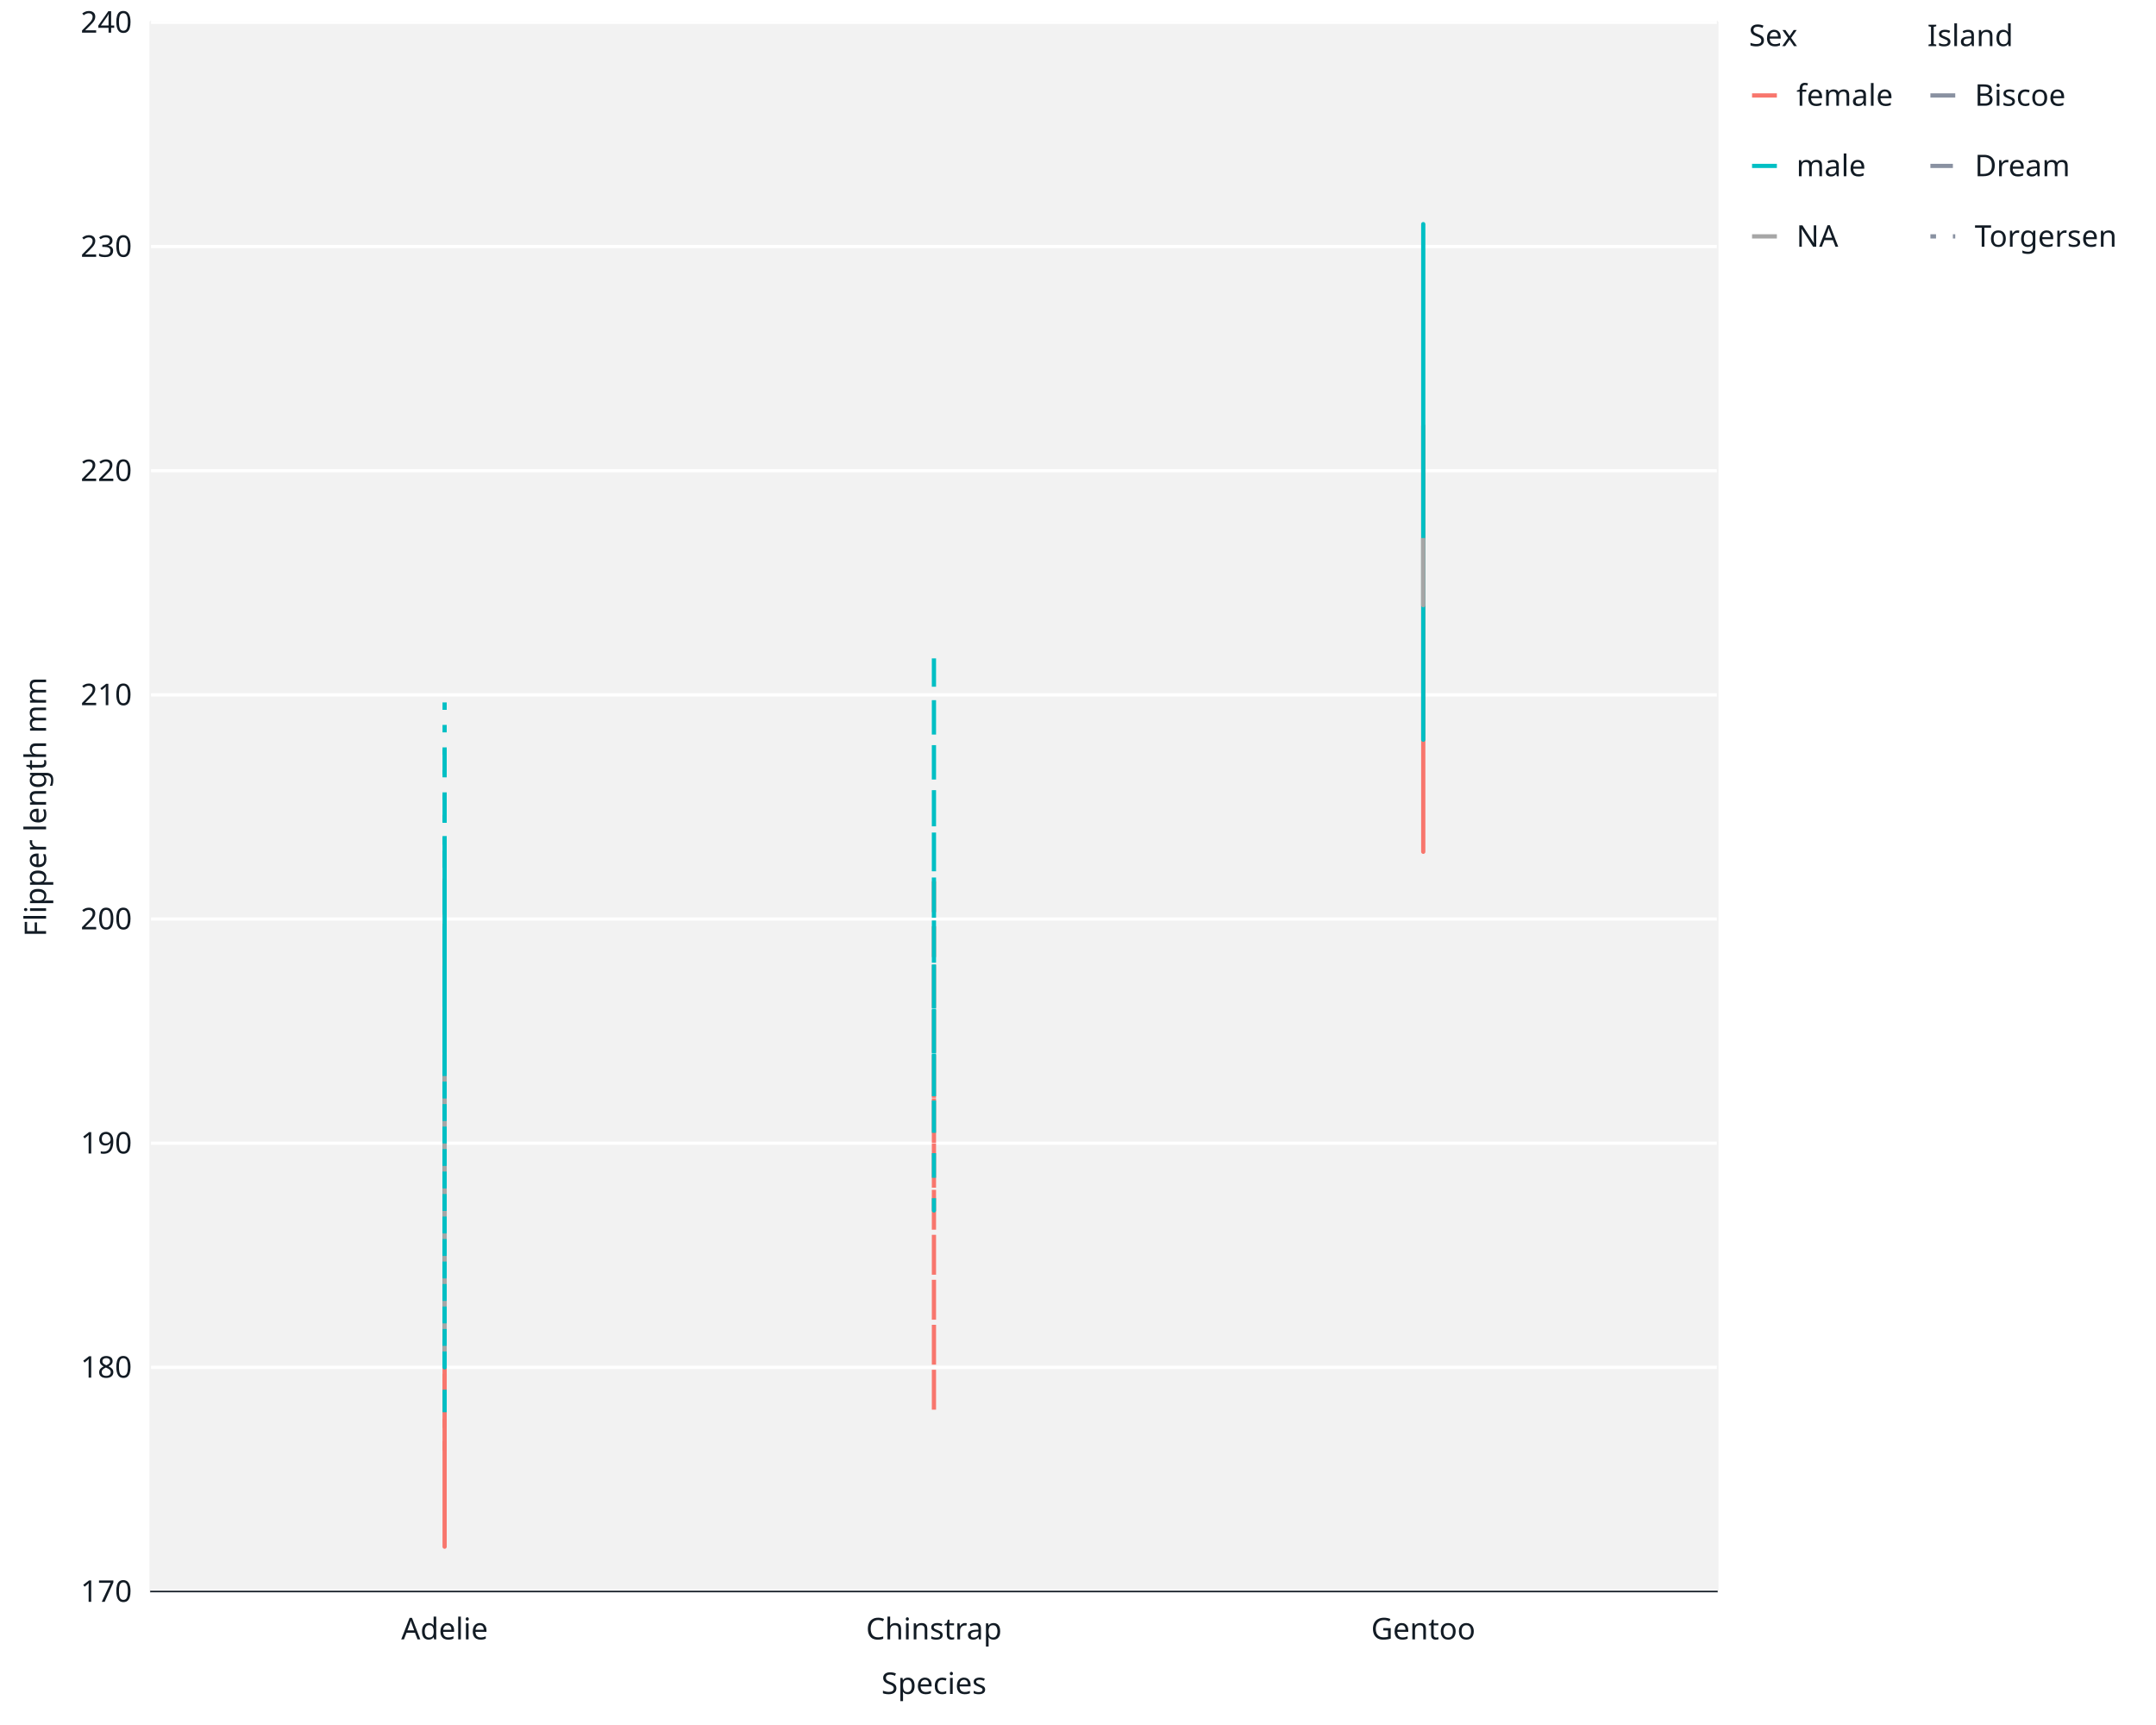
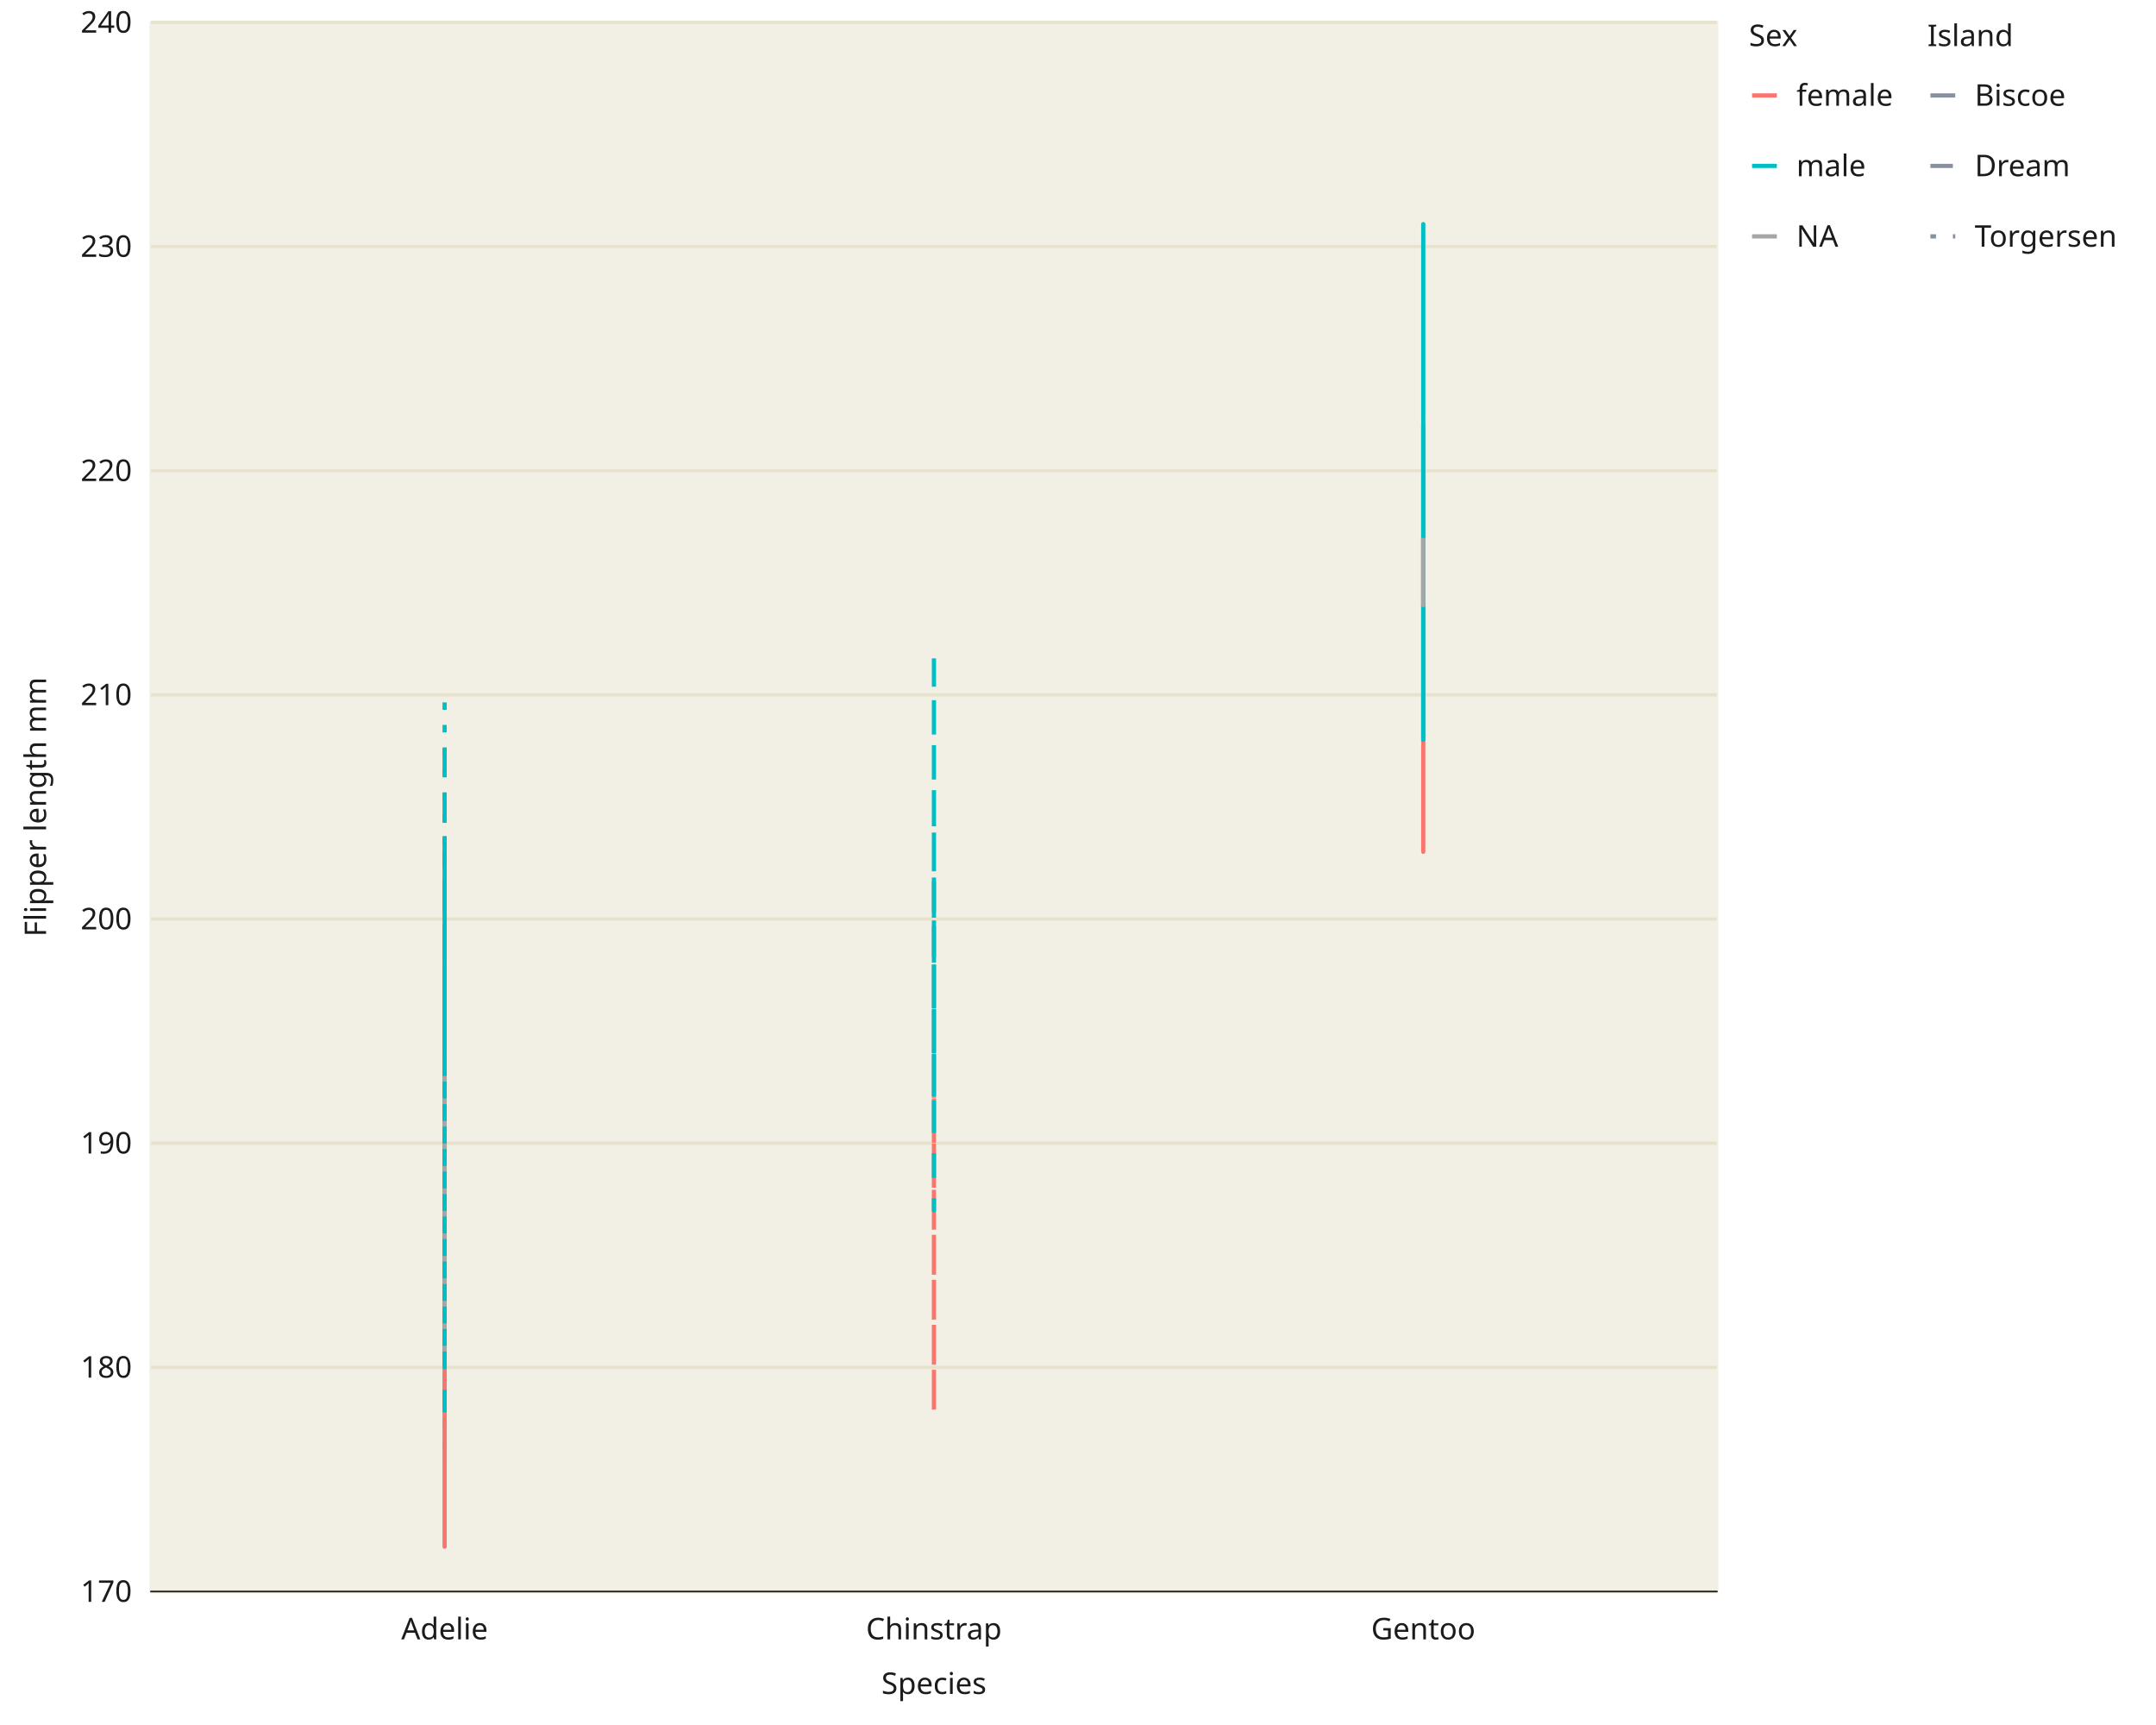
<svg xmlns="http://www.w3.org/2000/svg" class="svglite" data-engine-version="2.0" width="720.00pt" height="576.00pt" viewBox="0 0 720.00 576.00">
  <defs>
    <style type="text/css">
    .svglite line, .svglite polyline, .svglite polygon, .svglite path, .svglite rect, .svglite circle {
      fill: none;
      stroke: #000000;
      stroke-linecap: round;
      stroke-linejoin: round;
      stroke-miterlimit: 10.00;
    }
  </style>
  </defs>
  <rect width="100%" height="100%" style="stroke: none; fill: #FFFFFF;" />
  <defs>
    <clipPath id="cpMC4wMHw3MjAuMDB8MC4wMHw1NzYuMDA=">
      <rect x="0.00" y="0.00" width="720.00" height="576.00" />
    </clipPath>
  </defs>
  <g clip-path="url(#cpMC4wMHw3MjAuMDB8MC4wMHw1NzYuMDA=)">
    <rect x="0.00" y="0.00" width="720.00" height="576.00" style="stroke-width: 1.07; stroke: #FFFFFF; fill: #FFFFFF;" />
-     <rect x="50.43" y="7.47" width="522.92" height="523.96" style="stroke-width: 1.07; stroke: #F2F2F2; fill: #F2F2F2;" />
-     <polyline points="50.43,531.43 573.35,531.43 " style="stroke-width: 1.07; stroke: #FFFFFF; stroke-linecap: butt;" />
-     <polyline points="50.43,456.58 573.35,456.58 " style="stroke-width: 1.07; stroke: #FFFFFF; stroke-linecap: butt;" />
-     <polyline points="50.43,381.73 573.35,381.73 " style="stroke-width: 1.07; stroke: #FFFFFF; stroke-linecap: butt;" />
-     <polyline points="50.43,306.88 573.35,306.88 " style="stroke-width: 1.07; stroke: #FFFFFF; stroke-linecap: butt;" />
-     <polyline points="50.43,232.03 573.35,232.03 " style="stroke-width: 1.07; stroke: #FFFFFF; stroke-linecap: butt;" />
-     <polyline points="50.43,157.18 573.35,157.18 " style="stroke-width: 1.07; stroke: #FFFFFF; stroke-linecap: butt;" />
-     <polyline points="50.43,82.32 573.35,82.32 " style="stroke-width: 1.07; stroke: #FFFFFF; stroke-linecap: butt;" />
-     <polyline points="50.43,7.47 573.35,7.47 " style="stroke-width: 1.07; stroke: #FFFFFF; stroke-linecap: butt;" />
+     <rect x="50.43" y="7.47" width="522.92" height="523.96" style="stroke-width: 1.07; stroke: #F2F0E5; fill: #F2F0E5;" />
+     <polyline points="50.43,531.43 573.35,531.43 " style="stroke-width: 1.07; stroke: #E6E2CE; stroke-linecap: butt;" />
+     <polyline points="50.43,456.58 573.35,456.58 " style="stroke-width: 1.07; stroke: #E6E2CE; stroke-linecap: butt;" />
+     <polyline points="50.43,381.73 573.35,381.73 " style="stroke-width: 1.07; stroke: #E6E2CE; stroke-linecap: butt;" />
+     <polyline points="50.43,306.88 573.35,306.88 " style="stroke-width: 1.07; stroke: #E6E2CE; stroke-linecap: butt;" />
+     <polyline points="50.43,232.03 573.35,232.03 " style="stroke-width: 1.07; stroke: #E6E2CE; stroke-linecap: butt;" />
+     <polyline points="50.43,157.18 573.35,157.18 " style="stroke-width: 1.07; stroke: #E6E2CE; stroke-linecap: butt;" />
+     <polyline points="50.43,82.32 573.35,82.32 " style="stroke-width: 1.07; stroke: #E6E2CE; stroke-linecap: butt;" />
+     <polyline points="50.43,7.47 573.35,7.47 " style="stroke-width: 1.07; stroke: #E6E2CE; stroke-linecap: butt;" />
    <polyline points="148.48,531.43 148.48,7.47 " style="stroke-width: 1.07; stroke: none; stroke-linecap: butt;" />
    <polyline points="311.89,531.43 311.89,7.47 " style="stroke-width: 1.07; stroke: none; stroke-linecap: butt;" />
    <polyline points="475.30,531.43 475.30,7.47 " style="stroke-width: 1.07; stroke: none; stroke-linecap: butt;" />
    <polyline points="148.48,501.49 148.48,389.22 148.48,404.19 148.48,404.19 148.48,516.46 148.48,411.67 148.48,381.73 148.48,404.19 148.48,411.67 148.48,449.10 148.48,419.16 148.48,419.16 148.48,426.64 148.48,344.30 148.48,366.76 148.48,434.13 148.48,359.28 148.48,314.36 148.48,449.10 148.48,321.85 148.48,359.28 148.48,374.25 " style="stroke-width: 1.41; stroke: #F8766D; stroke-linecap: butt;" />
    <polyline points="148.48,471.55 148.48,396.70 148.48,344.30 148.48,456.58 148.48,449.10 148.48,441.61 148.48,411.67 148.48,419.16 148.48,381.73 148.48,374.25 148.48,389.22 148.48,381.73 148.48,291.91 148.48,419.16 148.48,404.19 148.48,381.73 148.48,471.55 148.48,359.28 148.48,404.19 148.48,374.25 148.48,419.16 148.48,359.28 148.48,396.70 148.48,366.76 148.48,426.64 148.48,344.30 148.48,404.19 " style="stroke-width: 1.41; stroke: #F8766D; stroke-dasharray: 7.51,7.51; stroke-linecap: butt;" />
    <polyline points="148.48,411.67 148.48,344.30 148.48,359.28 148.48,449.10 148.48,441.61 148.48,419.16 148.48,344.30 148.48,426.64 148.48,381.73 148.48,381.73 148.48,336.82 148.48,381.73 148.48,374.25 148.48,404.19 148.48,389.22 148.48,404.19 148.48,396.70 148.48,389.22 148.48,404.19 148.48,486.52 148.48,411.67 148.48,374.25 148.48,374.25 148.48,381.73 " style="stroke-width: 1.41; stroke: #F8766D; stroke-dasharray: 1.88,5.63; stroke-linecap: butt;" />
    <polyline points="148.48,456.58 148.48,419.16 148.48,456.58 148.48,434.13 148.48,456.58 148.48,396.70 148.48,306.88 148.48,374.25 148.48,359.28 148.48,351.79 148.48,344.30 148.48,366.76 148.48,366.76 148.48,396.70 148.48,284.42 148.48,381.73 148.48,426.64 148.48,381.73 148.48,329.33 148.48,374.25 148.48,329.33 148.48,336.82 " style="stroke-width: 1.41; stroke: #00BFC4; stroke-linecap: butt;" />
    <polyline points="148.48,471.55 148.48,426.64 148.48,336.82 148.48,381.73 148.48,426.64 148.48,344.30 148.48,336.82 148.48,381.73 148.48,441.61 148.48,374.25 148.48,351.79 148.48,381.73 148.48,389.22 148.48,269.45 148.48,411.67 148.48,247.00 148.48,336.82 148.48,366.76 148.48,314.36 148.48,381.73 148.48,306.88 148.48,359.28 148.48,404.19 148.48,381.73 148.48,419.16 148.48,381.73 148.48,359.28 148.48,299.39 " style="stroke-width: 1.41; stroke: #00BFC4; stroke-dasharray: 7.51,7.51; stroke-linecap: butt;" />
    <polyline points="148.48,449.10 148.48,381.73 148.48,344.30 148.48,374.25 148.48,321.85 148.48,329.33 148.48,351.79 148.48,321.85 148.48,381.73 148.48,329.33 148.48,344.30 148.48,426.64 148.48,344.30 148.48,336.82 148.48,359.28 148.48,314.36 148.48,389.22 148.48,321.85 148.48,291.91 148.48,314.36 148.48,344.30 148.48,232.03 148.48,329.33 " style="stroke-width: 1.41; stroke: #00BFC4; stroke-dasharray: 1.88,5.63; stroke-linecap: butt;" />
    <polyline points="148.48,359.28 148.48,381.73 148.48,411.67 148.48,456.58 " style="stroke-width: 1.41; stroke: #A6A6A6; stroke-dasharray: 1.88,5.63; stroke-linecap: butt;" />
    <polyline points="311.89,366.76 311.89,396.70 311.89,321.85 311.89,471.55 311.89,344.30 311.89,359.28 311.89,419.16 311.89,381.73 311.89,449.10 311.89,381.73 311.89,449.10 311.89,404.19 311.89,344.30 311.89,306.88 311.89,374.25 311.89,404.19 311.89,404.19 311.89,314.36 311.89,344.30 311.89,366.76 311.89,404.19 311.89,336.82 311.89,336.82 311.89,381.73 311.89,321.85 311.89,314.36 311.89,359.28 311.89,404.19 311.89,374.25 311.89,351.79 311.89,389.22 311.89,344.30 311.89,291.91 311.89,321.85 " style="stroke-width: 1.41; stroke: #F8766D; stroke-dasharray: 7.51,7.51; stroke-linecap: butt;" />
    <polyline points="311.89,336.82 311.89,359.28 311.89,329.33 311.89,329.33 311.89,321.85 311.89,351.79 311.89,299.39 311.89,299.39 311.89,329.33 311.89,344.30 311.89,374.25 311.89,359.28 311.89,329.33 311.89,306.88 311.89,269.45 311.89,299.39 311.89,284.42 311.89,344.30 311.89,232.03 311.89,269.45 311.89,232.03 311.89,336.82 311.89,299.39 311.89,217.06 311.89,404.19 311.89,299.39 311.89,284.42 311.89,329.33 311.89,284.42 311.89,291.91 311.89,261.97 311.89,254.48 311.89,359.28 311.89,232.03 " style="stroke-width: 1.41; stroke: #00BFC4; stroke-dasharray: 7.51,7.51; stroke-linecap: butt;" />
    <polyline points="475.30,224.54 475.30,232.03 475.30,232.03 475.30,224.54 475.30,239.51 475.30,202.09 475.30,202.09 475.30,232.03 475.30,232.03 475.30,239.51 475.30,194.60 475.30,209.57 475.30,194.60 475.30,232.03 475.30,239.51 475.30,254.48 475.30,157.18 475.30,209.57 475.30,247.00 475.30,247.00 475.30,232.03 475.30,179.63 475.30,232.03 475.30,209.57 475.30,232.03 475.30,232.03 475.30,179.63 475.30,247.00 475.30,247.00 475.30,247.00 475.30,202.09 475.30,164.66 475.30,157.18 475.30,187.12 475.30,179.63 475.30,187.12 475.30,239.51 475.30,194.60 475.30,217.06 475.30,217.06 475.30,217.06 475.30,172.15 475.30,217.06 475.30,172.15 475.30,217.06 475.30,202.09 475.30,142.21 475.30,284.42 475.30,164.66 475.30,194.60 475.30,232.03 475.30,247.00 475.30,187.12 475.30,209.57 475.30,179.63 475.30,202.09 475.30,194.60 475.30,217.06 " style="stroke-width: 1.41; stroke: #F8766D; stroke-linecap: butt;" />
    <polyline points="475.30,82.32 475.30,172.15 475.30,194.60 475.30,164.66 475.30,194.60 475.30,187.12 475.30,209.57 475.30,179.63 475.30,149.69 475.30,142.21 475.30,172.15 475.30,194.60 475.30,194.60 475.30,194.60 475.30,157.18 475.30,142.21 475.30,82.32 475.30,157.18 475.30,164.66 475.30,247.00 475.30,119.75 475.30,187.12 475.30,142.21 475.30,119.75 475.30,194.60 475.30,157.18 475.30,119.75 475.30,157.18 475.30,157.18 475.30,127.23 475.30,149.69 475.30,74.84 475.30,82.32 475.30,89.81 475.30,134.72 475.30,149.69 475.30,149.69 475.30,82.32 475.30,157.18 475.30,134.72 475.30,149.69 475.30,127.23 475.30,97.29 475.30,172.15 475.30,82.32 475.30,97.29 475.30,127.23 475.30,112.26 475.30,187.12 475.30,119.75 475.30,97.29 475.30,97.29 475.30,194.60 475.30,164.66 475.30,239.51 475.30,89.81 475.30,82.32 475.30,82.32 475.30,142.21 475.30,142.21 475.30,209.57 " style="stroke-width: 1.41; stroke: #00BFC4; stroke-linecap: butt;" />
    <polyline points="475.30,187.12 475.30,202.09 475.30,187.12 475.30,179.63 " style="stroke-width: 1.41; stroke: #A6A6A6; stroke-linecap: butt;" />
    <polyline points="50.43,531.43 50.43,7.47 " style="stroke-width: 0.53; stroke: none; stroke-linecap: square;" />
-     <text x="44.07" y="534.87" text-anchor="end" style="font-size: 10.00px; fill: #121B24; font-family: sans;" textLength="16.69px" lengthAdjust="spacingAndGlyphs">170</text>
-     <text x="44.07" y="460.02" text-anchor="end" style="font-size: 10.00px; fill: #121B24; font-family: sans;" textLength="16.69px" lengthAdjust="spacingAndGlyphs">180</text>
-     <text x="44.07" y="385.17" text-anchor="end" style="font-size: 10.00px; fill: #121B24; font-family: sans;" textLength="16.69px" lengthAdjust="spacingAndGlyphs">190</text>
-     <text x="44.07" y="310.32" text-anchor="end" style="font-size: 10.00px; fill: #121B24; font-family: sans;" textLength="16.69px" lengthAdjust="spacingAndGlyphs">200</text>
-     <text x="44.07" y="235.47" text-anchor="end" style="font-size: 10.00px; fill: #121B24; font-family: sans;" textLength="16.69px" lengthAdjust="spacingAndGlyphs">210</text>
-     <text x="44.07" y="160.62" text-anchor="end" style="font-size: 10.00px; fill: #121B24; font-family: sans;" textLength="16.69px" lengthAdjust="spacingAndGlyphs">220</text>
-     <text x="44.07" y="85.76" text-anchor="end" style="font-size: 10.00px; fill: #121B24; font-family: sans;" textLength="16.69px" lengthAdjust="spacingAndGlyphs">230</text>
-     <text x="44.07" y="10.91" text-anchor="end" style="font-size: 10.00px; fill: #121B24; font-family: sans;" textLength="16.69px" lengthAdjust="spacingAndGlyphs">240</text>
+     <text x="44.07" y="534.87" text-anchor="end" style="font-size: 10.00px; fill: #1C1B1A; font-family: sans;" textLength="16.69px" lengthAdjust="spacingAndGlyphs">170</text>
+     <text x="44.07" y="460.02" text-anchor="end" style="font-size: 10.00px; fill: #1C1B1A; font-family: sans;" textLength="16.69px" lengthAdjust="spacingAndGlyphs">180</text>
+     <text x="44.07" y="385.17" text-anchor="end" style="font-size: 10.00px; fill: #1C1B1A; font-family: sans;" textLength="16.69px" lengthAdjust="spacingAndGlyphs">190</text>
+     <text x="44.07" y="310.32" text-anchor="end" style="font-size: 10.00px; fill: #1C1B1A; font-family: sans;" textLength="16.69px" lengthAdjust="spacingAndGlyphs">200</text>
+     <text x="44.07" y="235.47" text-anchor="end" style="font-size: 10.00px; fill: #1C1B1A; font-family: sans;" textLength="16.69px" lengthAdjust="spacingAndGlyphs">210</text>
+     <text x="44.07" y="160.62" text-anchor="end" style="font-size: 10.00px; fill: #1C1B1A; font-family: sans;" textLength="16.69px" lengthAdjust="spacingAndGlyphs">220</text>
+     <text x="44.07" y="85.76" text-anchor="end" style="font-size: 10.00px; fill: #1C1B1A; font-family: sans;" textLength="16.69px" lengthAdjust="spacingAndGlyphs">230</text>
+     <text x="44.07" y="10.91" text-anchor="end" style="font-size: 10.00px; fill: #1C1B1A; font-family: sans;" textLength="16.69px" lengthAdjust="spacingAndGlyphs">240</text>
    <polyline points="46.81,531.43 50.43,531.43 " style="stroke-width: 0.53; stroke: none; stroke-linecap: butt;" />
    <polyline points="46.81,456.58 50.43,456.58 " style="stroke-width: 0.53; stroke: none; stroke-linecap: butt;" />
    <polyline points="46.81,381.73 50.43,381.73 " style="stroke-width: 0.53; stroke: none; stroke-linecap: butt;" />
    <polyline points="46.81,306.88 50.43,306.88 " style="stroke-width: 0.53; stroke: none; stroke-linecap: butt;" />
    <polyline points="46.81,232.03 50.43,232.03 " style="stroke-width: 0.53; stroke: none; stroke-linecap: butt;" />
    <polyline points="46.81,157.18 50.43,157.18 " style="stroke-width: 0.53; stroke: none; stroke-linecap: butt;" />
    <polyline points="46.81,82.32 50.43,82.32 " style="stroke-width: 0.53; stroke: none; stroke-linecap: butt;" />
    <polyline points="46.81,7.47 50.43,7.47 " style="stroke-width: 0.53; stroke: none; stroke-linecap: butt;" />
-     <polyline points="50.43,531.43 573.35,531.43 " style="stroke-width: 0.53; stroke: #121B24; stroke-linecap: square;" />
+     <polyline points="50.43,531.43 573.35,531.43 " style="stroke-width: 0.53; stroke: #1C1B1A; stroke-linecap: square;" />
    <polyline points="148.48,535.05 148.48,531.43 " style="stroke-width: 0.53; stroke: none; stroke-linecap: butt;" />
    <polyline points="311.89,535.05 311.89,531.43 " style="stroke-width: 0.53; stroke: none; stroke-linecap: butt;" />
    <polyline points="475.30,535.05 475.30,531.43 " style="stroke-width: 0.53; stroke: none; stroke-linecap: butt;" />
-     <text x="148.48" y="547.41" text-anchor="middle" style="font-size: 10.00px; fill: #121B24; font-family: sans;" textLength="27.80px" lengthAdjust="spacingAndGlyphs">Adelie</text>
-     <text x="311.89" y="547.41" text-anchor="middle" style="font-size: 10.00px; fill: #121B24; font-family: sans;" textLength="42.80px" lengthAdjust="spacingAndGlyphs">Chinstrap</text>
-     <text x="475.30" y="547.41" text-anchor="middle" style="font-size: 10.00px; fill: #121B24; font-family: sans;" textLength="32.81px" lengthAdjust="spacingAndGlyphs">Gentoo</text>
-     <text x="311.89" y="565.63" text-anchor="middle" style="font-size: 10.00px; fill: #121B24; font-family: sans;" textLength="35.59px" lengthAdjust="spacingAndGlyphs">Species</text>
-     <text transform="translate(15.39,269.45) rotate(-90)" text-anchor="middle" style="font-size: 10.00px; fill: #121B24; font-family: sans;" textLength="80.03px" lengthAdjust="spacingAndGlyphs">Flipper length mm</text>
+     <text x="148.48" y="547.41" text-anchor="middle" style="font-size: 10.00px; fill: #1C1B1A; font-family: sans;" textLength="27.80px" lengthAdjust="spacingAndGlyphs">Adelie</text>
+     <text x="311.89" y="547.41" text-anchor="middle" style="font-size: 10.00px; fill: #1C1B1A; font-family: sans;" textLength="42.80px" lengthAdjust="spacingAndGlyphs">Chinstrap</text>
+     <text x="475.30" y="547.41" text-anchor="middle" style="font-size: 10.00px; fill: #1C1B1A; font-family: sans;" textLength="32.81px" lengthAdjust="spacingAndGlyphs">Gentoo</text>
+     <text x="311.89" y="565.63" text-anchor="middle" style="font-size: 10.00px; fill: #1C1B1A; font-family: sans;" textLength="35.59px" lengthAdjust="spacingAndGlyphs">Species</text>
+     <text transform="translate(15.39,269.45) rotate(-90)" text-anchor="middle" style="font-size: 10.00px; fill: #1C1B1A; font-family: sans;" textLength="80.03px" lengthAdjust="spacingAndGlyphs">Flipper length mm</text>
    <rect x="581.32" y="7.47" width="48.61" height="81.42" style="stroke-width: 1.07; stroke: #FFFFFF; fill: #FFFFFF;" />
-     <text x="584.06" y="15.39" style="font-size: 10.00px; fill: #121B24; font-family: sans;" textLength="17.24px" lengthAdjust="spacingAndGlyphs">Sex</text>
+     <text x="584.06" y="15.39" style="font-size: 10.00px; fill: #1C1B1A; font-family: sans;" textLength="17.24px" lengthAdjust="spacingAndGlyphs">Sex</text>
    <rect x="584.06" y="21.91" width="10.37" height="19.92" style="stroke-width: 1.07; stroke: #FFFFFF; fill: #FFFFFF;" />
    <line x1="585.10" y1="31.87" x2="593.39" y2="31.87" style="stroke-width: 1.41; stroke: #F8766D; stroke-linecap: butt;" />
    <rect x="584.06" y="45.44" width="10.37" height="19.92" style="stroke-width: 1.07; stroke: #FFFFFF; fill: #FFFFFF;" />
    <line x1="585.10" y1="55.40" x2="593.39" y2="55.40" style="stroke-width: 1.41; stroke: #00BFC4; stroke-linecap: butt;" />
    <rect x="584.06" y="68.98" width="10.37" height="19.92" style="stroke-width: 1.07; stroke: #FFFFFF; fill: #FFFFFF;" />
    <line x1="585.10" y1="78.93" x2="593.39" y2="78.93" style="stroke-width: 1.41; stroke: #A6A6A6; stroke-linecap: butt;" />
-     <text x="599.91" y="35.31" style="font-size: 10.00px; fill: #121B24; font-family: sans;" textLength="30.02px" lengthAdjust="spacingAndGlyphs">female</text>
-     <text x="599.91" y="58.84" style="font-size: 10.00px; fill: #121B24; font-family: sans;" textLength="21.68px" lengthAdjust="spacingAndGlyphs">male</text>
-     <text x="599.91" y="82.38" style="font-size: 10.00px; fill: #121B24; font-family: sans;" textLength="13.90px" lengthAdjust="spacingAndGlyphs">NA</text>
+     <text x="599.91" y="35.31" style="font-size: 10.00px; fill: #1C1B1A; font-family: sans;" textLength="30.02px" lengthAdjust="spacingAndGlyphs">female</text>
+     <text x="599.91" y="58.84" style="font-size: 10.00px; fill: #1C1B1A; font-family: sans;" textLength="21.68px" lengthAdjust="spacingAndGlyphs">male</text>
+     <text x="599.91" y="82.38" style="font-size: 10.00px; fill: #1C1B1A; font-family: sans;" textLength="13.90px" lengthAdjust="spacingAndGlyphs">NA</text>
    <rect x="640.89" y="7.47" width="64.17" height="81.42" style="stroke-width: 1.07; stroke: #FFFFFF; fill: #FFFFFF;" />
-     <text x="643.63" y="15.39" style="font-size: 10.00px; fill: #121B24; font-family: sans;" textLength="26.69px" lengthAdjust="spacingAndGlyphs">Island</text>
+     <text x="643.63" y="15.39" style="font-size: 10.00px; fill: #1C1B1A; font-family: sans;" textLength="26.69px" lengthAdjust="spacingAndGlyphs">Island</text>
    <rect x="643.63" y="21.91" width="10.37" height="19.92" style="stroke-width: 1.07; stroke: #FFFFFF; fill: #FFFFFF;" />
    <line x1="644.66" y1="31.87" x2="652.96" y2="31.87" style="stroke-width: 1.41; stroke: #8991A1; stroke-linecap: butt;" />
    <rect x="643.63" y="45.44" width="10.37" height="19.92" style="stroke-width: 1.07; stroke: #FFFFFF; fill: #FFFFFF;" />
    <line x1="644.66" y1="55.40" x2="652.96" y2="55.40" style="stroke-width: 1.41; stroke: #8991A1; stroke-dasharray: 7.51,7.51; stroke-linecap: butt;" />
    <rect x="643.63" y="68.98" width="10.37" height="19.92" style="stroke-width: 1.07; stroke: #FFFFFF; fill: #FFFFFF;" />
    <line x1="644.66" y1="78.93" x2="652.96" y2="78.93" style="stroke-width: 1.41; stroke: #8991A1; stroke-dasharray: 1.88,5.63; stroke-linecap: butt;" />
-     <text x="659.47" y="35.31" style="font-size: 10.00px; fill: #121B24; font-family: sans;" textLength="30.02px" lengthAdjust="spacingAndGlyphs">Biscoe</text>
-     <text x="659.47" y="58.84" style="font-size: 10.00px; fill: #121B24; font-family: sans;" textLength="30.01px" lengthAdjust="spacingAndGlyphs">Dream</text>
-     <text x="659.47" y="82.38" style="font-size: 10.00px; fill: #121B24; font-family: sans;" textLength="45.58px" lengthAdjust="spacingAndGlyphs">Torgersen</text>
+     <text x="659.47" y="35.31" style="font-size: 10.00px; fill: #1C1B1A; font-family: sans;" textLength="30.02px" lengthAdjust="spacingAndGlyphs">Biscoe</text>
+     <text x="659.47" y="58.84" style="font-size: 10.00px; fill: #1C1B1A; font-family: sans;" textLength="30.01px" lengthAdjust="spacingAndGlyphs">Dream</text>
+     <text x="659.47" y="82.38" style="font-size: 10.00px; fill: #1C1B1A; font-family: sans;" textLength="45.58px" lengthAdjust="spacingAndGlyphs">Torgersen</text>
  </g>
</svg>
